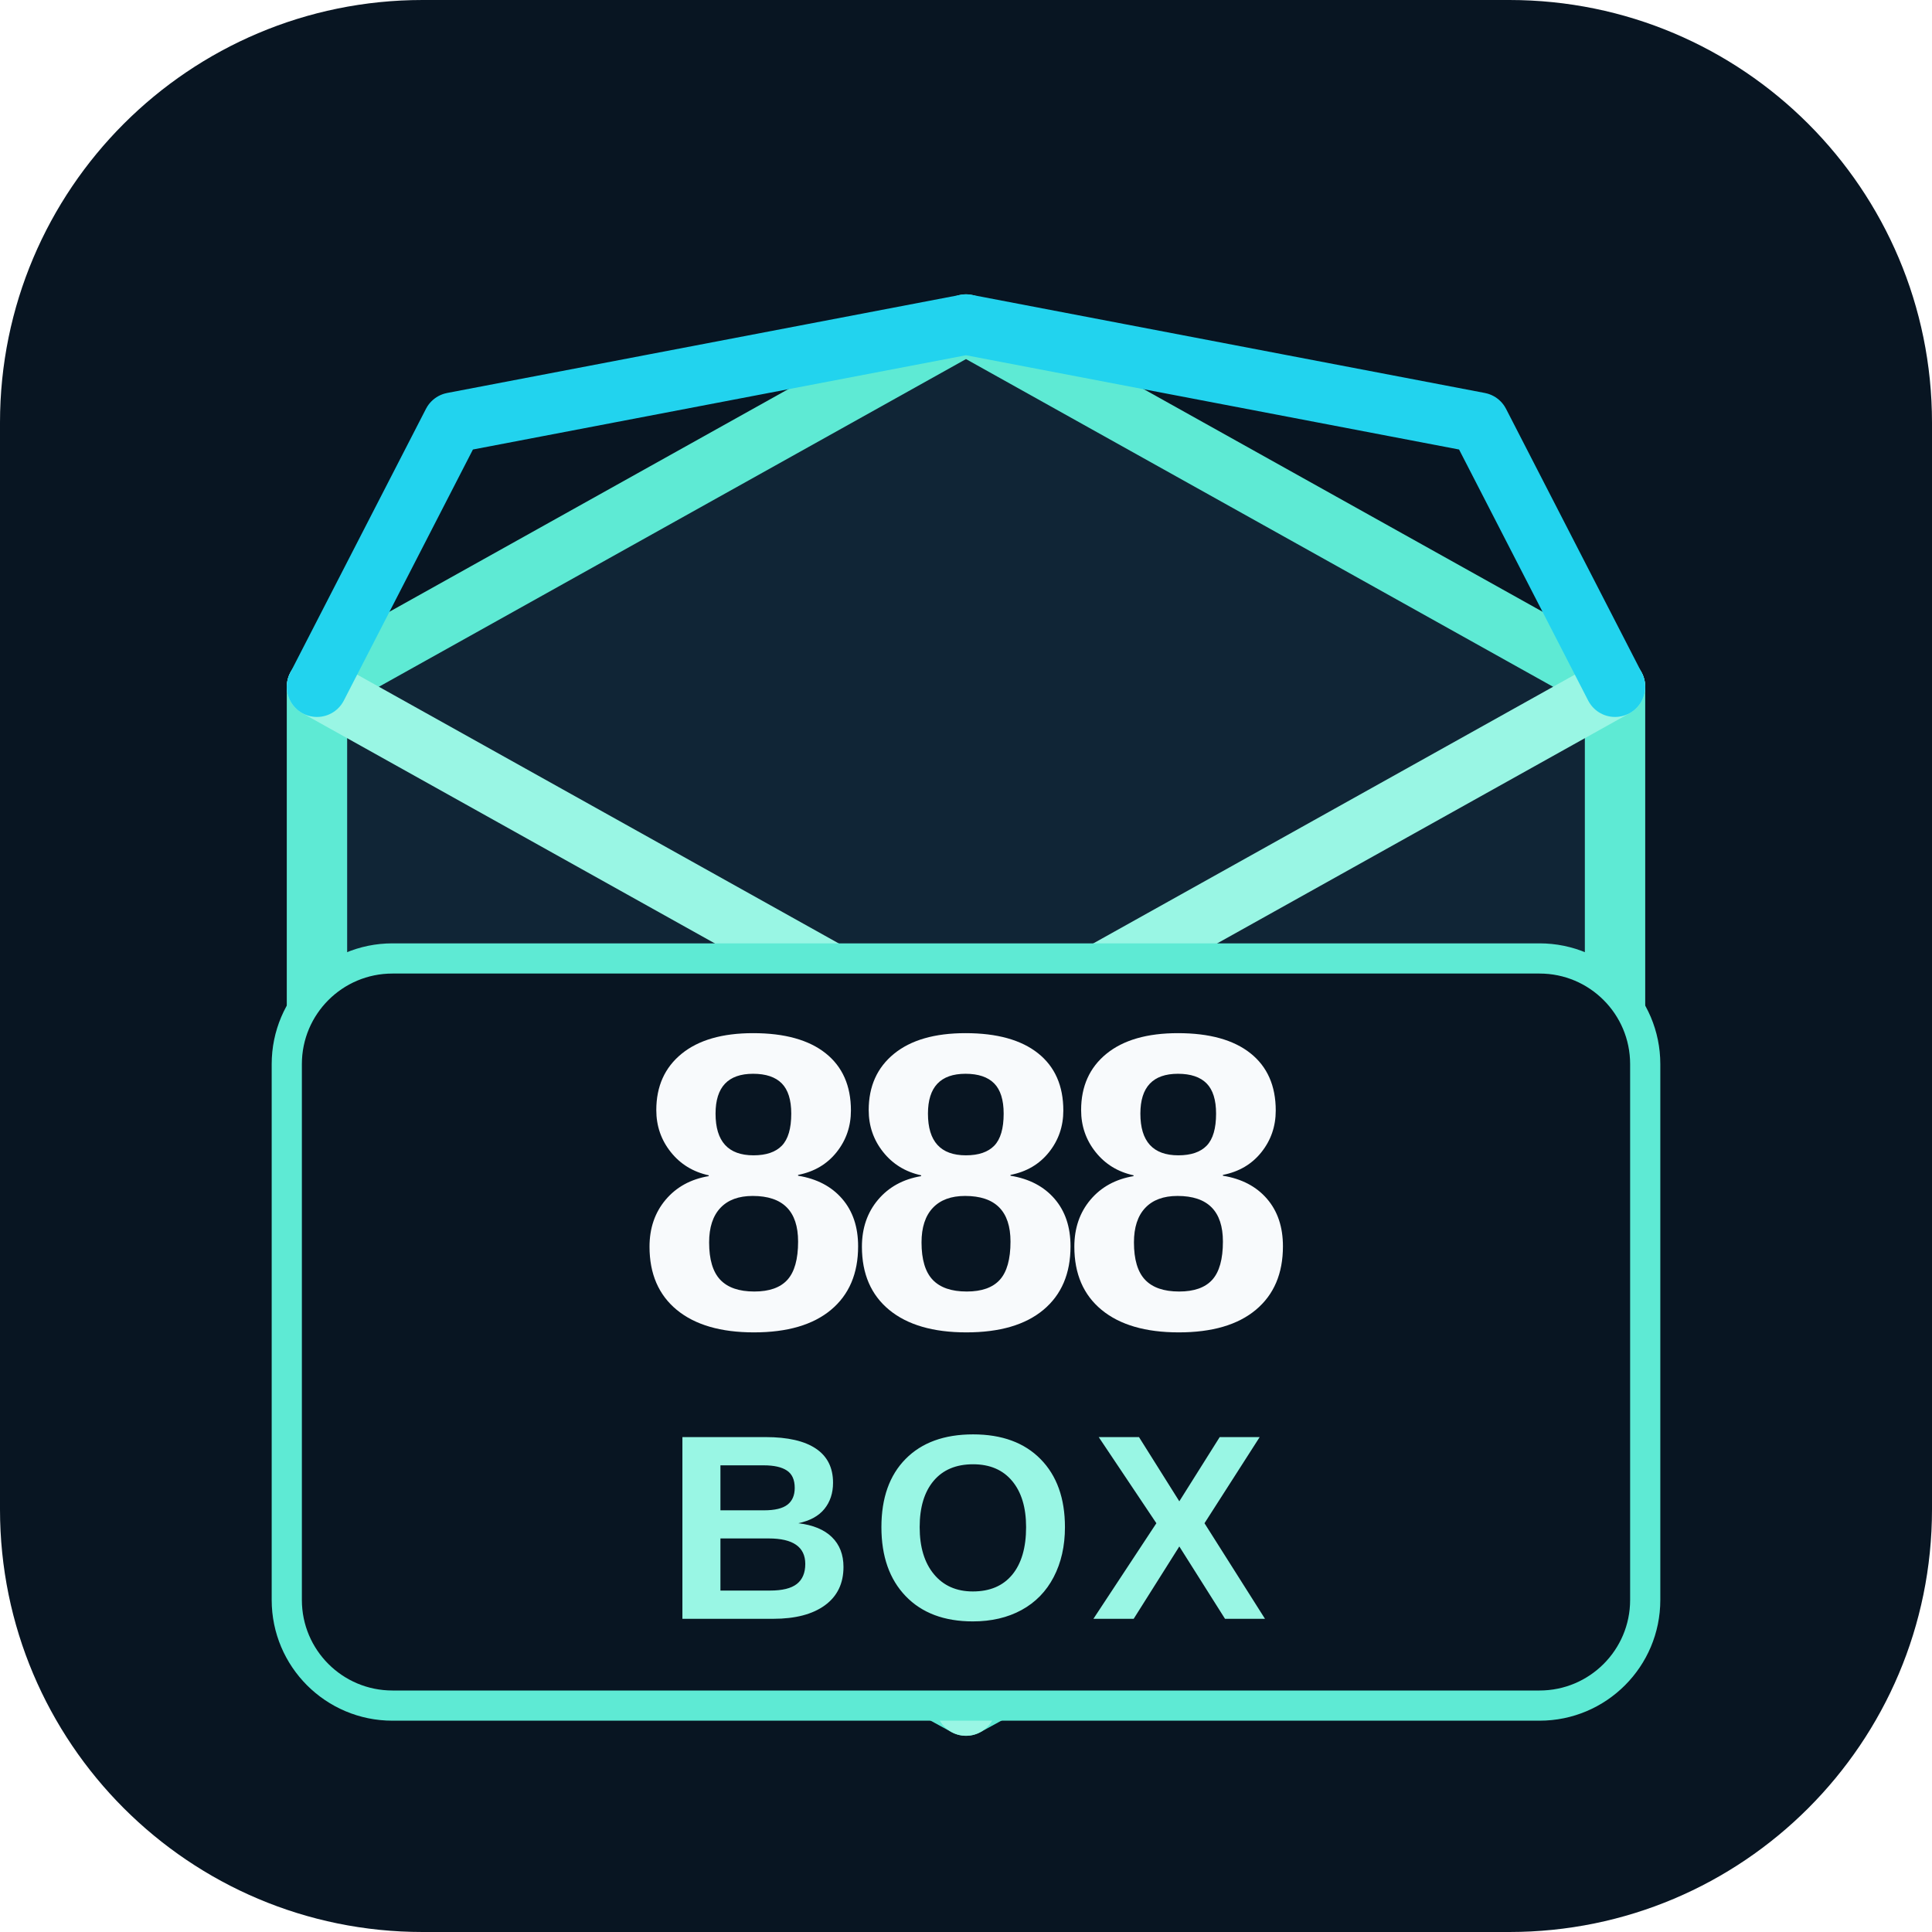
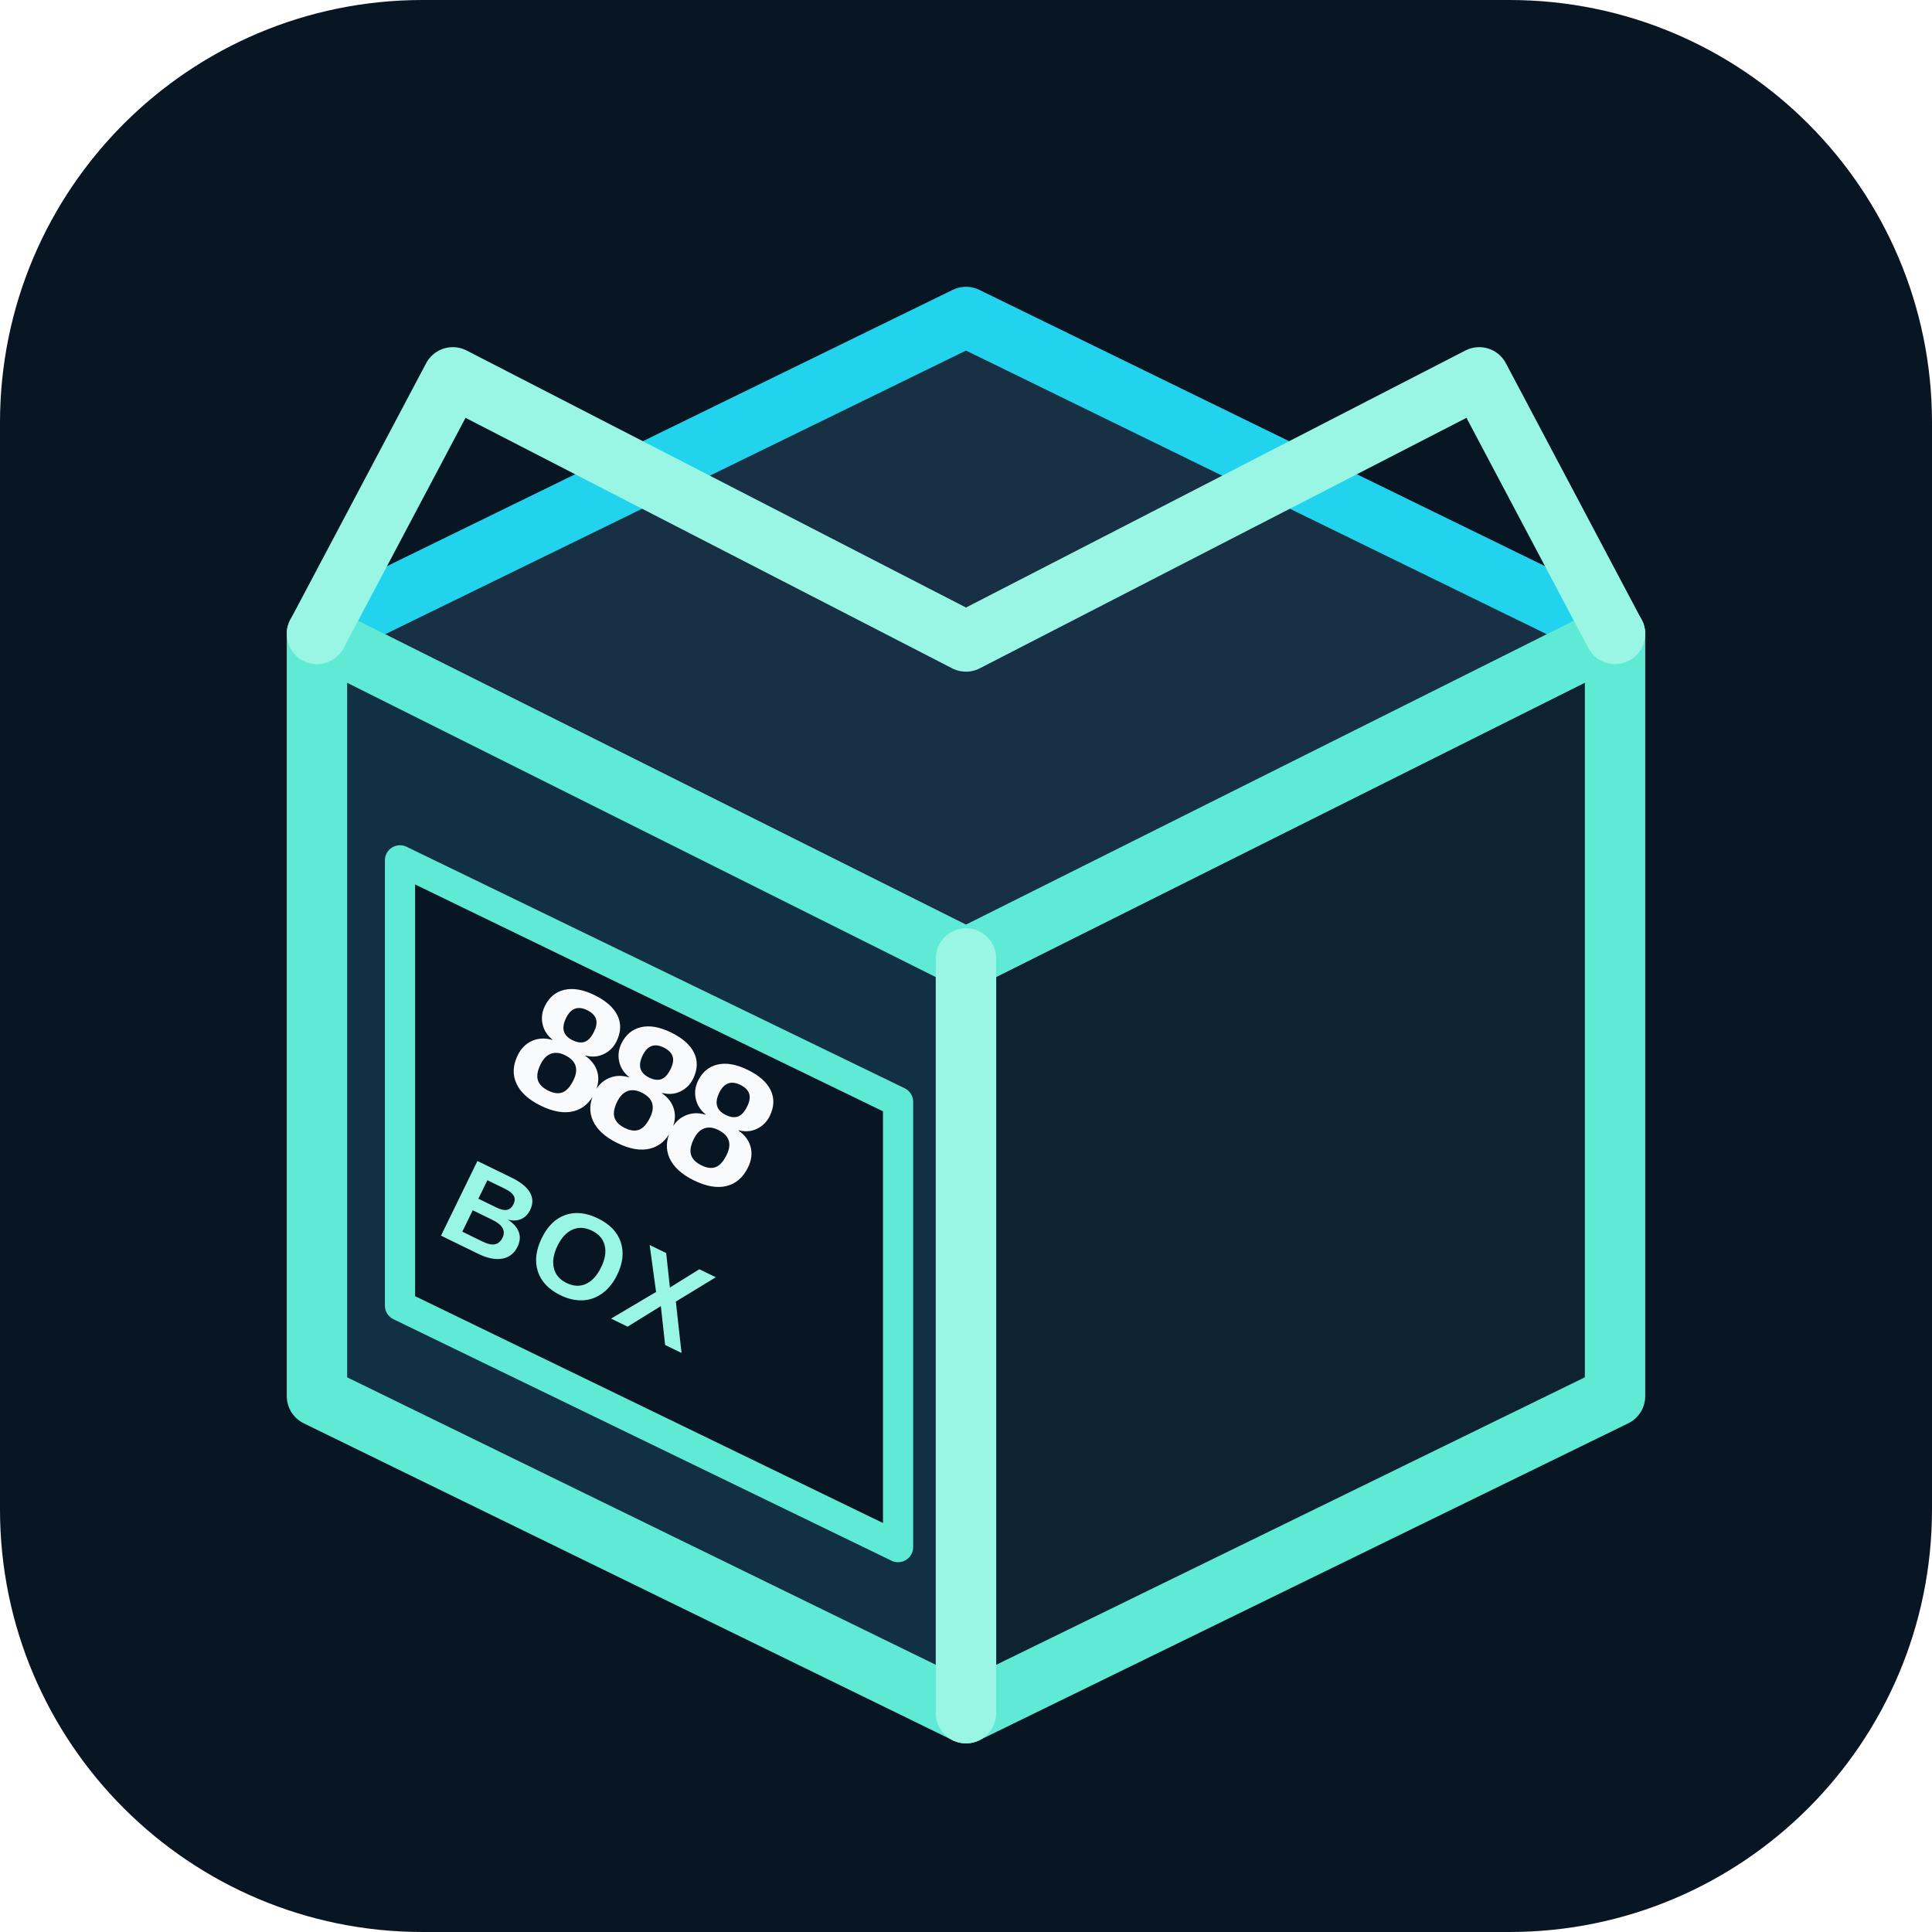
<svg xmlns="http://www.w3.org/2000/svg" viewBox="0 0 512 512" role="img" aria-labelledby="title desc">
  <rect width="512" height="512" rx="112" fill="#081522" />
-   <path d="M84 182 256 86l172 96v176l-172 94-172-94Z" fill="#102536" stroke="#5eead4" stroke-width="16" stroke-linejoin="round" />
-   <path d="m84 182 172 96 172-96M256 278v174" fill="none" stroke="#99f6e4" stroke-width="16" stroke-linecap="round" stroke-linejoin="round" />
-   <path d="m84 182 36-70 136-26 136 26 36 70" fill="none" stroke="#22d3ee" stroke-width="16" stroke-linecap="round" stroke-linejoin="round" />
-   <rect x="76" y="254" width="360" height="198" rx="28" fill="#081522" stroke="#5eead4" stroke-width="8" />
-   <text x="256" y="352" fill="#f8fafc" font-family="Arial, Helvetica, sans-serif" font-size="112" font-weight="900" letter-spacing="-6" text-anchor="middle">888</text>
-   <text x="256" y="429" fill="#99f6e4" font-family="Arial, Helvetica, sans-serif" font-size="70" font-weight="900" letter-spacing="4" text-anchor="middle">BOX</text>
+   <path d="M84 168 256 84l172 84-172 86Z" fill="#173044" stroke="#22d3ee" stroke-width="16" stroke-linejoin="round" />
+   <path d="M84 168v202l172 84V254Z" fill="#123044" stroke="#5eead4" stroke-width="16" stroke-linejoin="round" />
+   <path d="M256 254v200l172-84V168Z" fill="#0d2332" stroke="#5eead4" stroke-width="16" stroke-linejoin="round" />
+   <path d="M84 168 120 100l136 70 136-70 36 68" fill="none" stroke="#99f6e4" stroke-width="16" stroke-linecap="round" stroke-linejoin="round" />
+   <path d="M256 254v200" fill="none" stroke="#99f6e4" stroke-width="16" stroke-linecap="round" />
+   <path d="M106 228 238 292v118l-132-64Z" fill="#081522" stroke="#5eead4" stroke-width="8" stroke-linejoin="round" />
+   <g transform="translate(132 287) rotate(26)">
+     <text x="0" y="0" fill="#f8fafc" font-family="Arial, Helvetica, sans-serif" font-size="46" font-weight="900" letter-spacing="-3">888</text>
+     <text x="2" y="43" fill="#99f6e4" font-family="Arial, Helvetica, sans-serif" font-size="32" font-weight="900" letter-spacing="2">BOX</text>
+   </g>
</svg>
